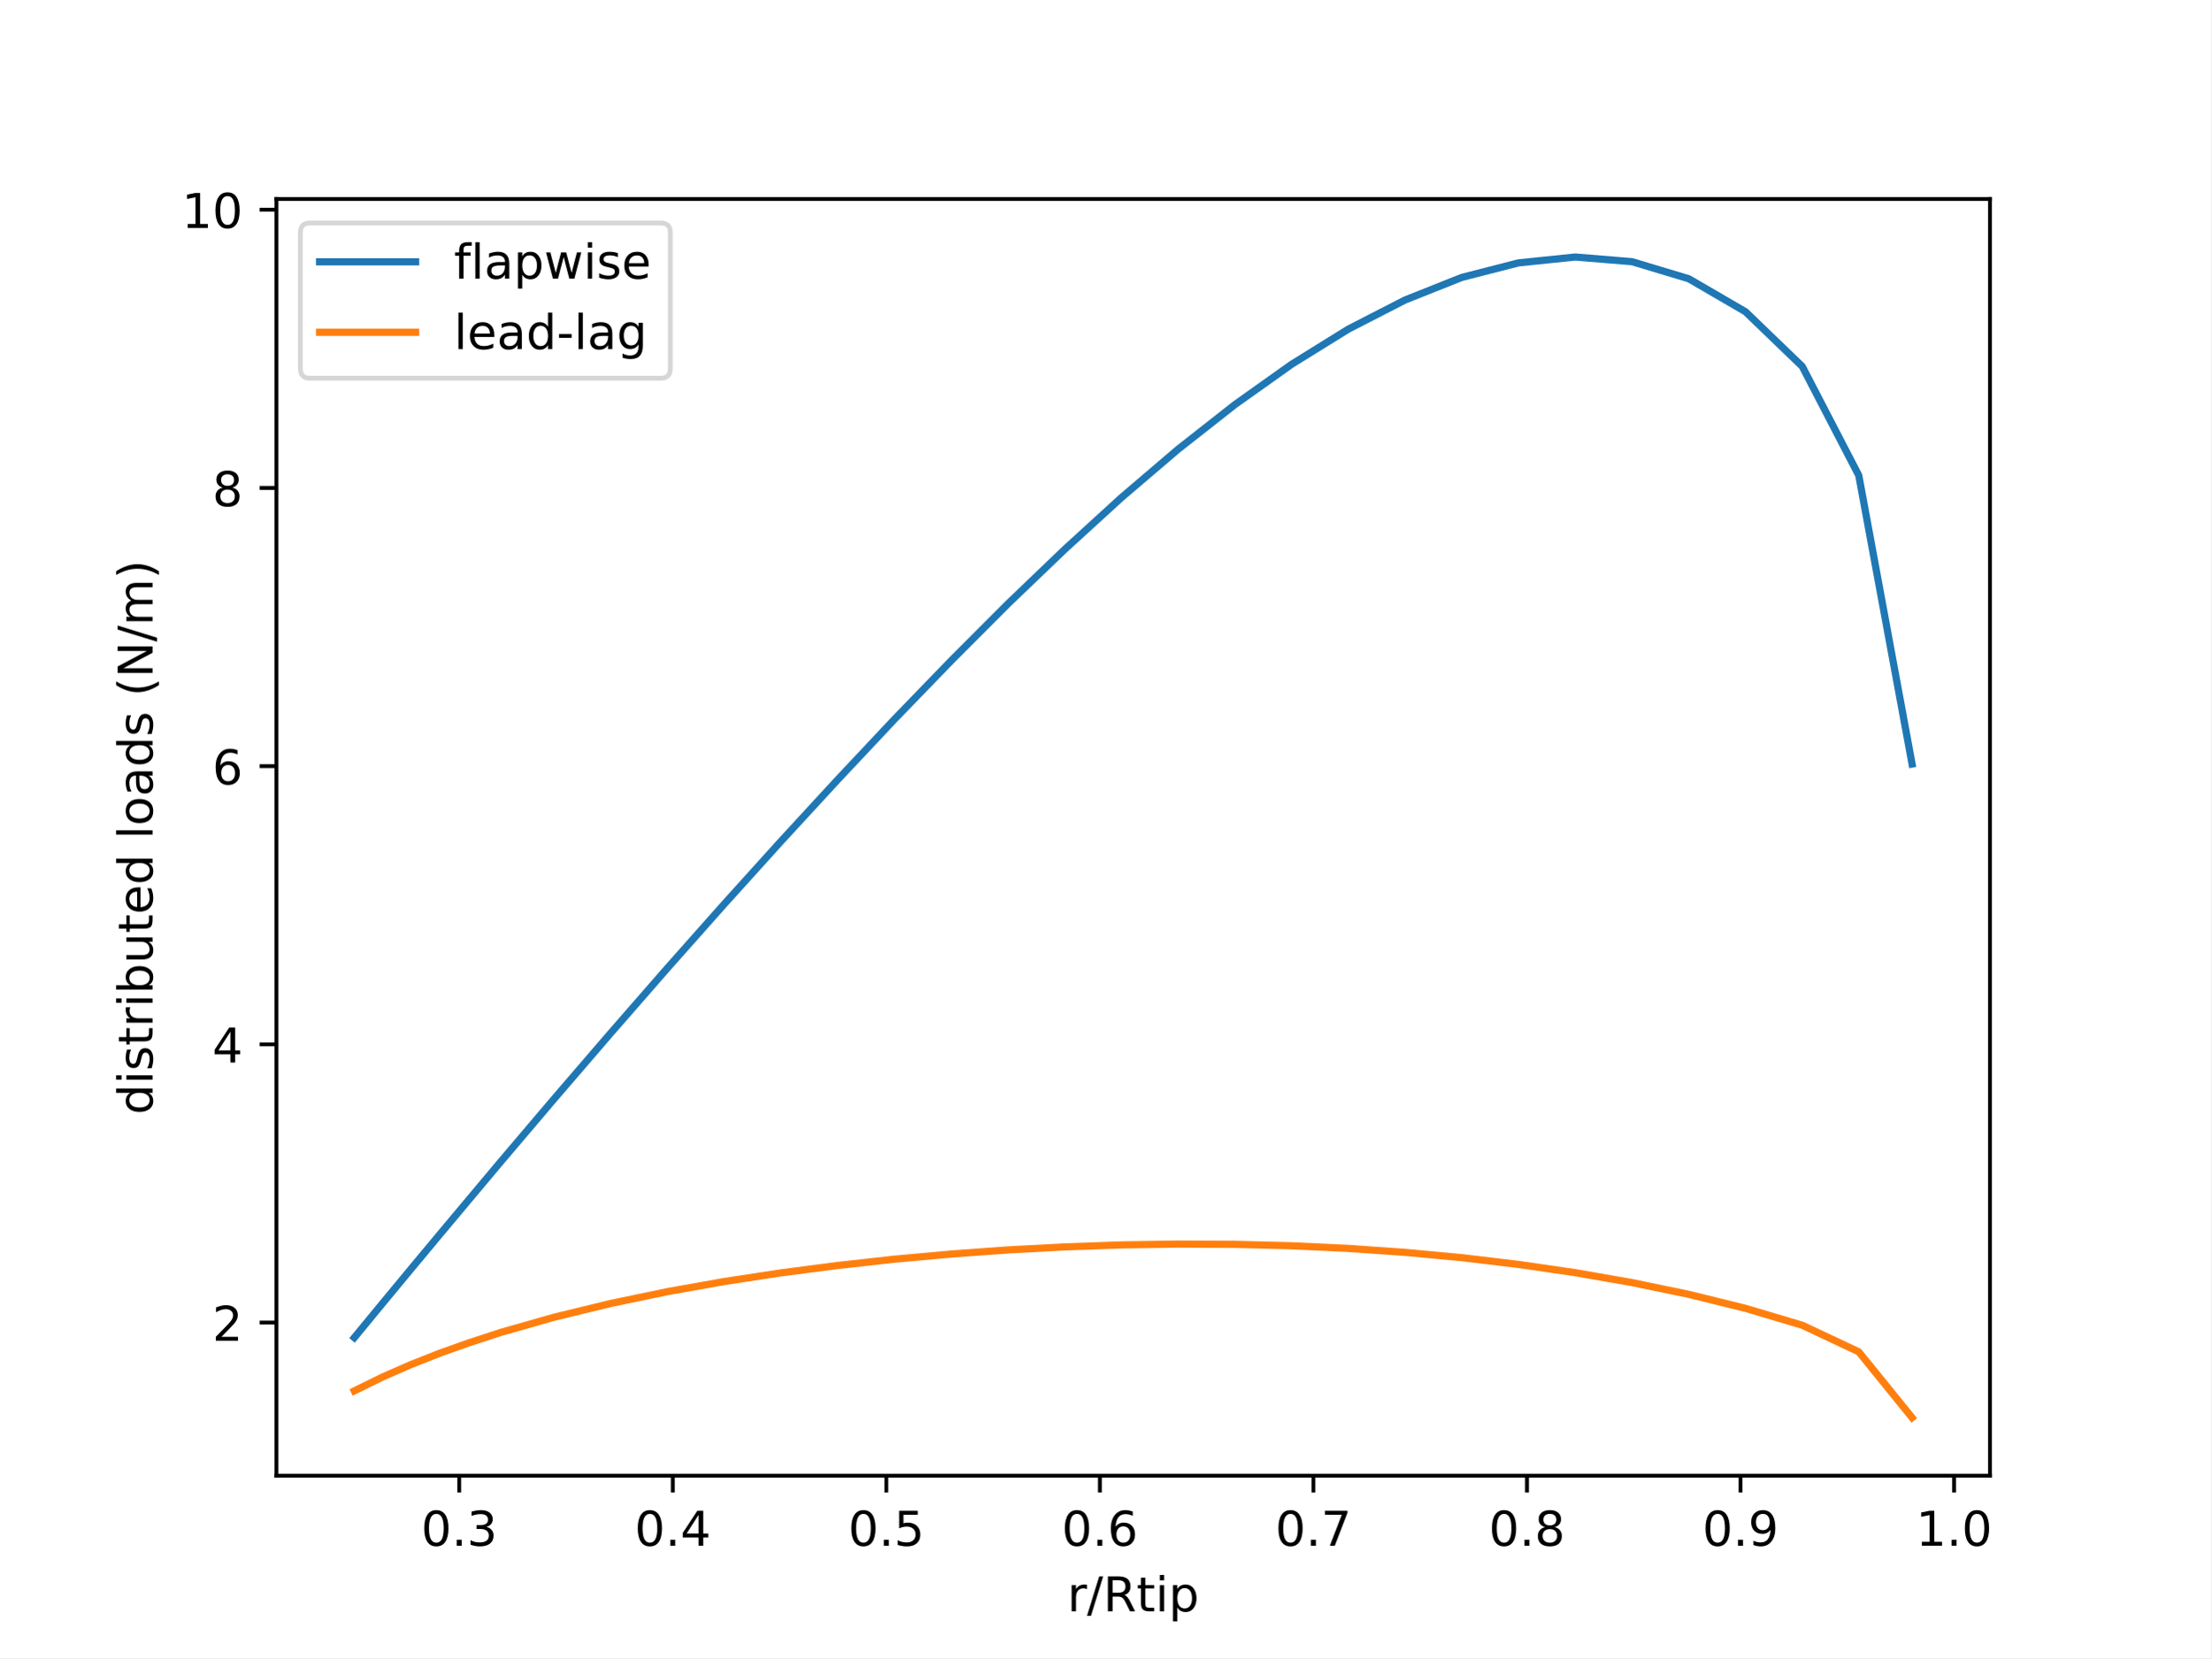
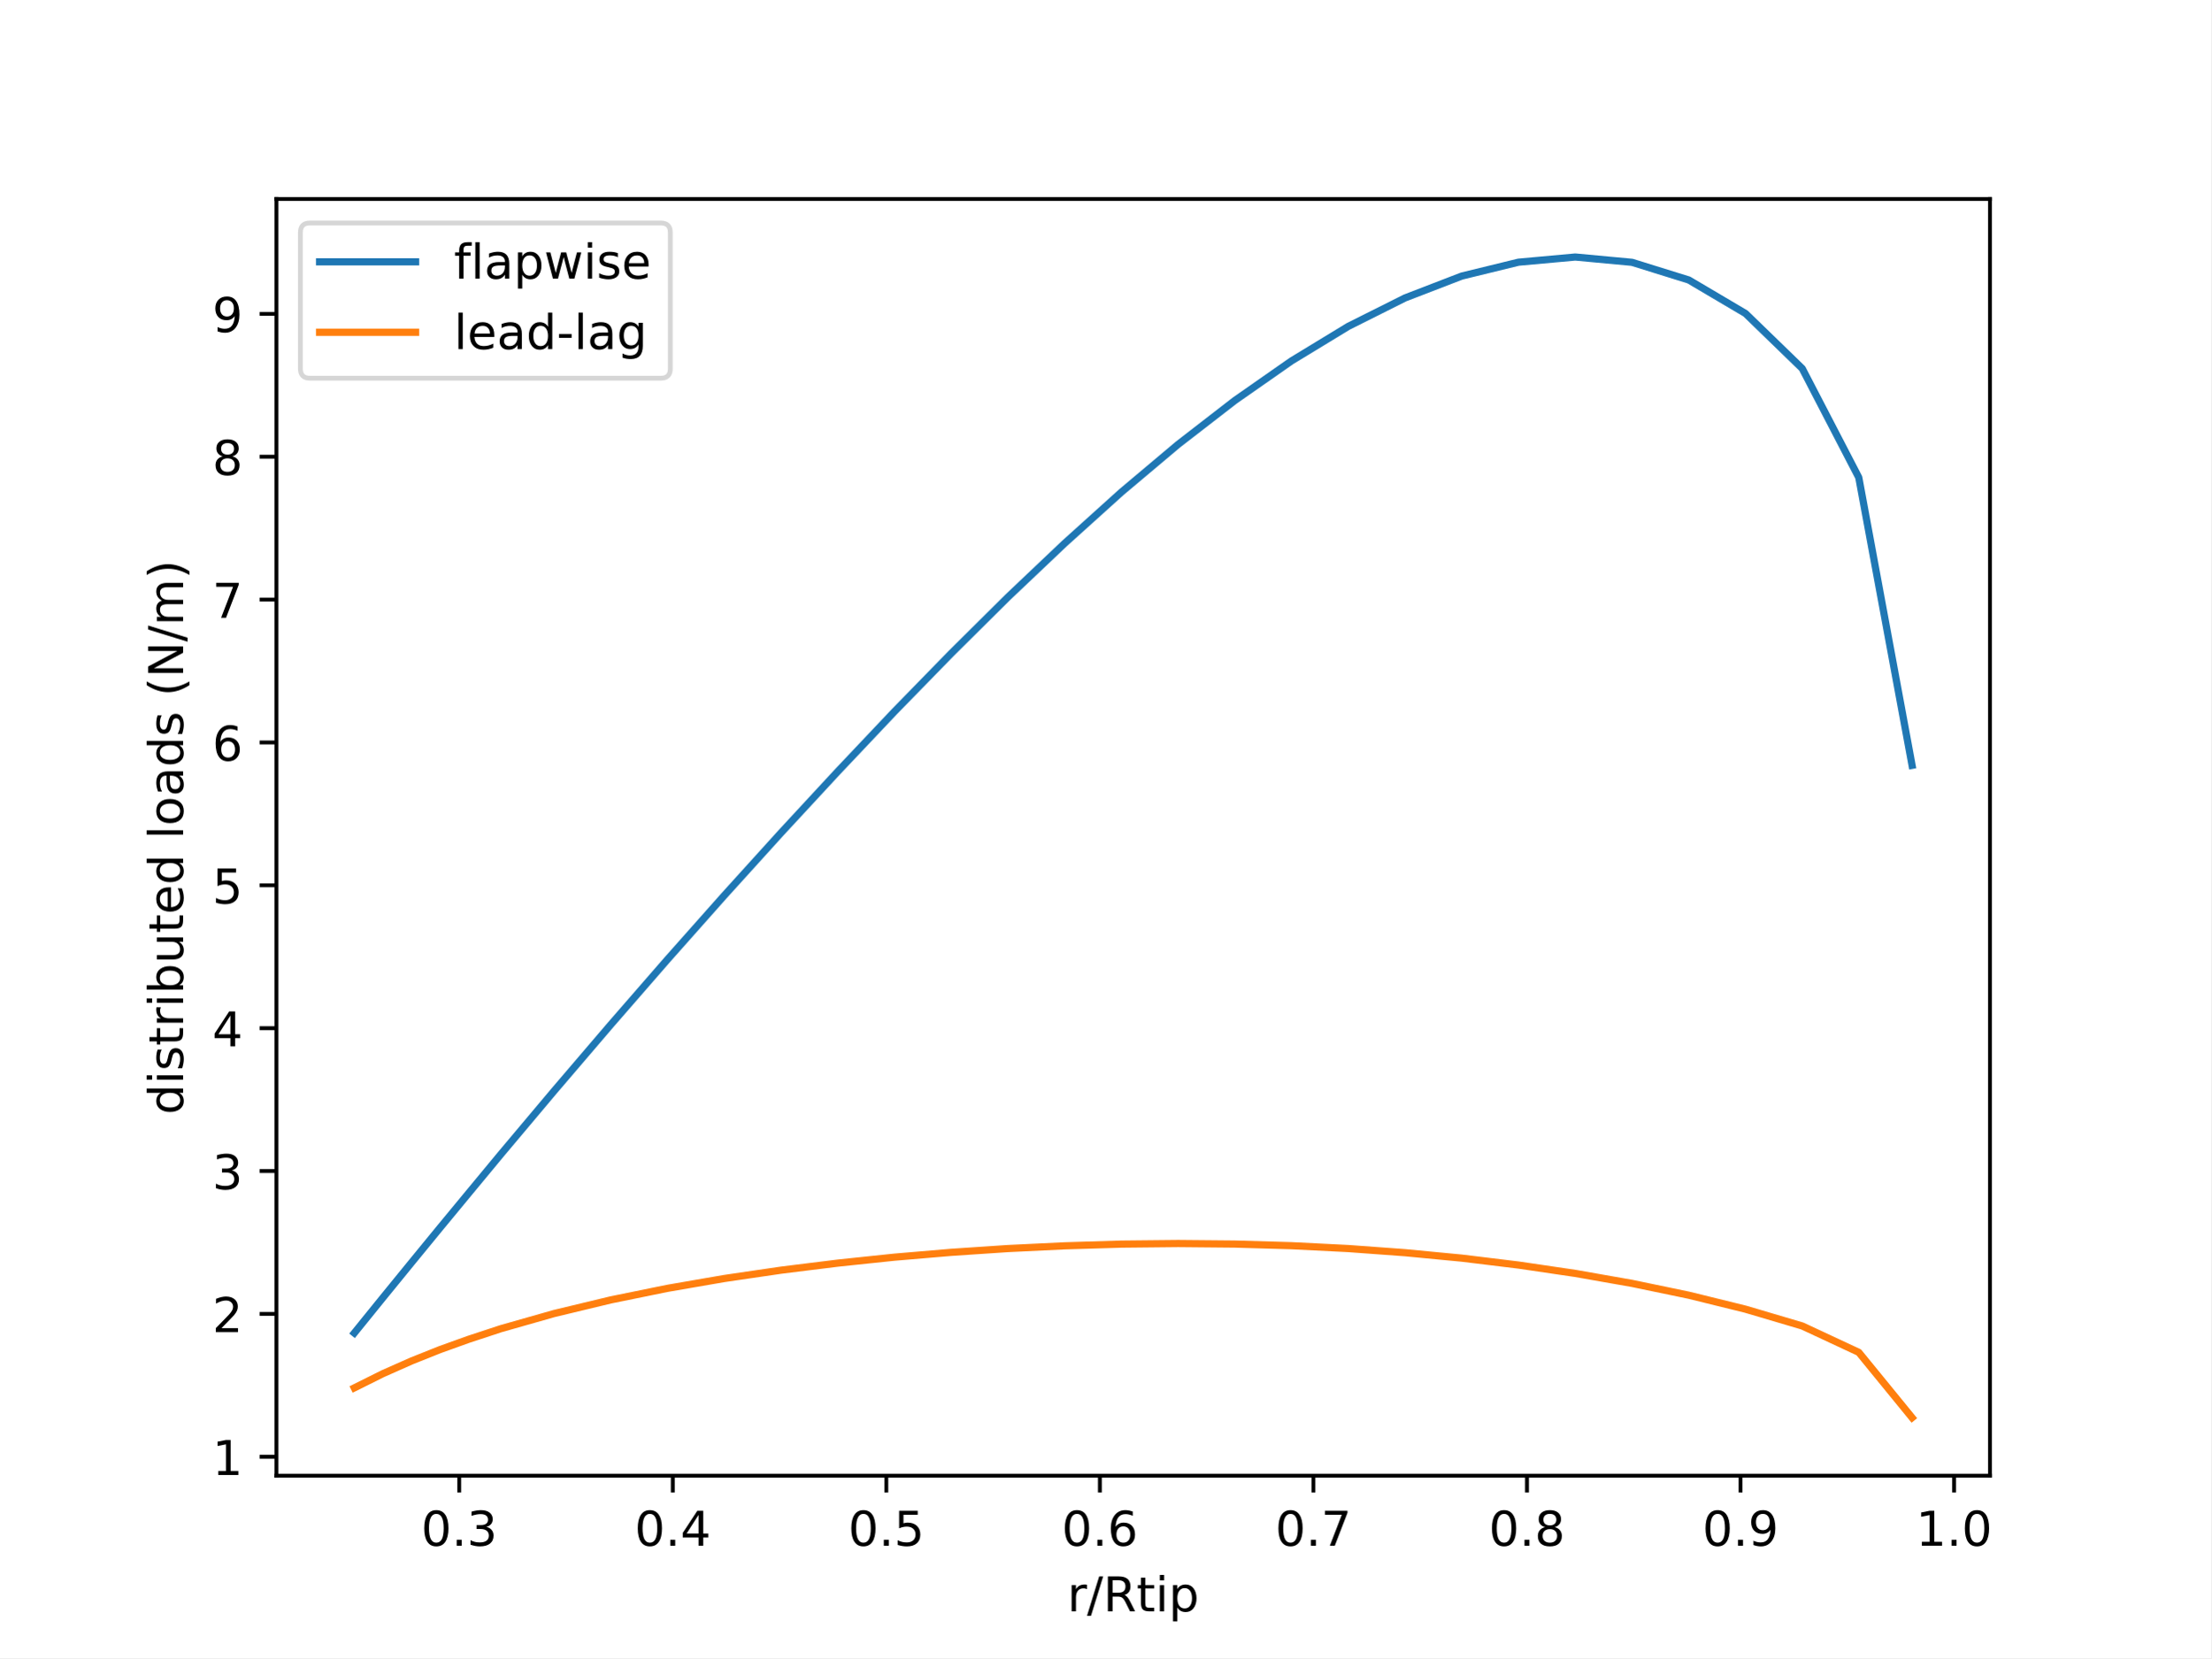
<svg xmlns="http://www.w3.org/2000/svg" xmlns:xlink="http://www.w3.org/1999/xlink" height="345.6pt" version="1.1" viewBox="0 0 460.8 345.6" width="460.8pt">
  <defs>
    <style type="text/css">
*{stroke-linecap:butt;stroke-linejoin:round;white-space:pre;}
  </style>
  </defs>
  <g id="figure_1">
    <g id="patch_1">
      <path d="M 0 345.6  L 460.8 345.6  L 460.8 0  L 0 0  z " style="fill:#ffffff;" />
    </g>
    <g id="axes_1">
      <g id="patch_2">
        <path d="M 57.6 307.584  L 414.72 307.584  L 414.72 41.472  L 57.6 41.472  z " style="fill:#ffffff;" />
      </g>
      <g id="matplotlib.axis_1">
        <g id="xtick_1">
          <g id="line2d_1">
            <defs>
-               <path d="M 0 0  L 0 3.5  " id="m9af425ef23" style="stroke:#000000;stroke-width:0.8;" />
-             </defs>
-             <g>
-               <use style="stroke:#000000;stroke-width:0.8;" x="95.7" xlink:href="#m9af425ef23" y="307.584" />
+               <path d="M 0 0  L 0 3.5  " id="m67412e275e" style="stroke:#000000;stroke-width:0.8;" />
+             </defs>
+             <g>
+               <use style="stroke:#000000;stroke-width:0.8;" x="95.7" xlink:href="#m67412e275e" y="307.584" />
            </g>
          </g>
          <g id="text_1">
            <defs>
              <path d="M 31.781 66.406  Q 24.172 66.406 20.328 58.906  Q 16.5 51.422 16.5 36.375  Q 16.5 21.391 20.328 13.891  Q 24.172 6.391 31.781 6.391  Q 39.453 6.391 43.281 13.891  Q 47.125 21.391 47.125 36.375  Q 47.125 51.422 43.281 58.906  Q 39.453 66.406 31.781 66.406  z M 31.781 74.219  Q 44.047 74.219 50.516 64.516  Q 56.984 54.828 56.984 36.375  Q 56.984 17.969 50.516 8.266  Q 44.047 -1.422 31.781 -1.422  Q 19.531 -1.422 13.062 8.266  Q 6.594 17.969 6.594 36.375  Q 6.594 54.828 13.062 64.516  Q 19.531 74.219 31.781 74.219  z " id="DejaVuSans-48" />
              <path d="M 10.688 12.406  L 21 12.406  L 21 0  L 10.688 0  z " id="DejaVuSans-46" />
              <path d="M 40.578 39.312  Q 47.656 37.797 51.625 33  Q 55.609 28.219 55.609 21.188  Q 55.609 10.406 48.188 4.484  Q 40.766 -1.422 27.094 -1.422  Q 22.516 -1.422 17.656 -0.516  Q 12.797 0.391 7.625 2.203  L 7.625 11.719  Q 11.719 9.328 16.594 8.109  Q 21.484 6.891 26.812 6.891  Q 36.078 6.891 40.938 10.547  Q 45.797 14.203 45.797 21.188  Q 45.797 27.641 41.281 31.266  Q 36.766 34.906 28.719 34.906  L 20.219 34.906  L 20.219 43.016  L 29.109 43.016  Q 36.375 43.016 40.234 45.922  Q 44.094 48.828 44.094 54.297  Q 44.094 59.906 40.109 62.906  Q 36.141 65.922 28.719 65.922  Q 24.656 65.922 20.016 65.031  Q 15.375 64.156 9.812 62.312  L 9.812 71.094  Q 15.438 72.656 20.344 73.438  Q 25.25 74.219 29.594 74.219  Q 40.828 74.219 47.359 69.109  Q 53.906 64.016 53.906 55.328  Q 53.906 49.266 50.438 45.094  Q 46.969 40.922 40.578 39.312  z " id="DejaVuSans-51" />
            </defs>
            <g transform="translate(87.74832 322.1824)scale(0.1 -0.1)">
              <use xlink:href="#DejaVuSans-48" />
              <use x="63.623" xlink:href="#DejaVuSans-46" />
              <use x="95.41" xlink:href="#DejaVuSans-51" />
            </g>
          </g>
        </g>
        <g id="xtick_2">
          <g id="line2d_2">
            <g>
-               <use style="stroke:#000000;stroke-width:0.8;" x="140.206" xlink:href="#m9af425ef23" y="307.584" />
+               <use style="stroke:#000000;stroke-width:0.8;" x="140.206" xlink:href="#m67412e275e" y="307.584" />
            </g>
          </g>
          <g id="text_2">
            <defs>
              <path d="M 37.797 64.312  L 12.891 25.391  L 37.797 25.391  z M 35.203 72.906  L 47.609 72.906  L 47.609 25.391  L 58.016 25.391  L 58.016 17.188  L 47.609 17.188  L 47.609 0  L 37.797 0  L 37.797 17.188  L 4.891 17.188  L 4.891 26.703  z " id="DejaVuSans-52" />
            </defs>
            <g transform="translate(132.2541 322.1824)scale(0.1 -0.1)">
              <use xlink:href="#DejaVuSans-48" />
              <use x="63.623" xlink:href="#DejaVuSans-46" />
              <use x="95.41" xlink:href="#DejaVuSans-52" />
            </g>
          </g>
        </g>
        <g id="xtick_3">
          <g id="line2d_3">
            <g>
-               <use style="stroke:#000000;stroke-width:0.8;" x="184.711" xlink:href="#m9af425ef23" y="307.584" />
+               <use style="stroke:#000000;stroke-width:0.8;" x="184.711" xlink:href="#m67412e275e" y="307.584" />
            </g>
          </g>
          <g id="text_3">
            <defs>
              <path d="M 10.797 72.906  L 49.516 72.906  L 49.516 64.594  L 19.828 64.594  L 19.828 46.734  Q 21.969 47.469 24.109 47.828  Q 26.266 48.188 28.422 48.188  Q 40.625 48.188 47.75 41.5  Q 54.891 34.812 54.891 23.391  Q 54.891 11.625 47.562 5.094  Q 40.234 -1.422 26.906 -1.422  Q 22.312 -1.422 17.547 -0.641  Q 12.797 0.141 7.719 1.703  L 7.719 11.625  Q 12.109 9.234 16.797 8.062  Q 21.484 6.891 26.703 6.891  Q 35.156 6.891 40.078 11.328  Q 45.016 15.766 45.016 23.391  Q 45.016 31 40.078 35.438  Q 35.156 39.891 26.703 39.891  Q 22.75 39.891 18.812 39.016  Q 14.891 38.141 10.797 36.281  z " id="DejaVuSans-53" />
            </defs>
            <g transform="translate(176.7598 322.1824)scale(0.1 -0.1)">
              <use xlink:href="#DejaVuSans-48" />
              <use x="63.623" xlink:href="#DejaVuSans-46" />
              <use x="95.41" xlink:href="#DejaVuSans-53" />
            </g>
          </g>
        </g>
        <g id="xtick_4">
          <g id="line2d_4">
            <g>
-               <use style="stroke:#000000;stroke-width:0.8;" x="229.217" xlink:href="#m9af425ef23" y="307.584" />
+               <use style="stroke:#000000;stroke-width:0.8;" x="229.217" xlink:href="#m67412e275e" y="307.584" />
            </g>
          </g>
          <g id="text_4">
            <defs>
              <path d="M 33.016 40.375  Q 26.375 40.375 22.484 35.828  Q 18.609 31.297 18.609 23.391  Q 18.609 15.531 22.484 10.953  Q 26.375 6.391 33.016 6.391  Q 39.656 6.391 43.531 10.953  Q 47.406 15.531 47.406 23.391  Q 47.406 31.297 43.531 35.828  Q 39.656 40.375 33.016 40.375  z M 52.594 71.297  L 52.594 62.312  Q 48.875 64.062 45.094 64.984  Q 41.312 65.922 37.594 65.922  Q 27.828 65.922 22.672 59.328  Q 17.531 52.734 16.797 39.406  Q 19.672 43.656 24.016 45.922  Q 28.375 48.188 33.594 48.188  Q 44.578 48.188 50.953 41.516  Q 57.328 34.859 57.328 23.391  Q 57.328 12.156 50.688 5.359  Q 44.047 -1.422 33.016 -1.422  Q 20.359 -1.422 13.672 8.266  Q 6.984 17.969 6.984 36.375  Q 6.984 53.656 15.188 63.938  Q 23.391 74.219 37.203 74.219  Q 40.922 74.219 44.703 73.484  Q 48.484 72.75 52.594 71.297  z " id="DejaVuSans-54" />
            </defs>
            <g transform="translate(221.2655 322.1824)scale(0.1 -0.1)">
              <use xlink:href="#DejaVuSans-48" />
              <use x="63.623" xlink:href="#DejaVuSans-46" />
              <use x="95.41" xlink:href="#DejaVuSans-54" />
            </g>
          </g>
        </g>
        <g id="xtick_5">
          <g id="line2d_5">
            <g>
-               <use style="stroke:#000000;stroke-width:0.8;" x="273.723" xlink:href="#m9af425ef23" y="307.584" />
+               <use style="stroke:#000000;stroke-width:0.8;" x="273.723" xlink:href="#m67412e275e" y="307.584" />
            </g>
          </g>
          <g id="text_5">
            <defs>
              <path d="M 8.203 72.906  L 55.078 72.906  L 55.078 68.703  L 28.609 0  L 18.312 0  L 43.219 64.594  L 8.203 64.594  z " id="DejaVuSans-55" />
            </defs>
            <g transform="translate(265.7713 322.1824)scale(0.1 -0.1)">
              <use xlink:href="#DejaVuSans-48" />
              <use x="63.623" xlink:href="#DejaVuSans-46" />
              <use x="95.41" xlink:href="#DejaVuSans-55" />
            </g>
          </g>
        </g>
        <g id="xtick_6">
          <g id="line2d_6">
            <g>
-               <use style="stroke:#000000;stroke-width:0.8;" x="318.229" xlink:href="#m9af425ef23" y="307.584" />
+               <use style="stroke:#000000;stroke-width:0.8;" x="318.229" xlink:href="#m67412e275e" y="307.584" />
            </g>
          </g>
          <g id="text_6">
            <defs>
              <path d="M 31.781 34.625  Q 24.75 34.625 20.719 30.859  Q 16.703 27.094 16.703 20.516  Q 16.703 13.922 20.719 10.156  Q 24.75 6.391 31.781 6.391  Q 38.812 6.391 42.859 10.172  Q 46.922 13.969 46.922 20.516  Q 46.922 27.094 42.891 30.859  Q 38.875 34.625 31.781 34.625  z M 21.922 38.812  Q 15.578 40.375 12.031 44.719  Q 8.5 49.078 8.5 55.328  Q 8.5 64.062 14.719 69.141  Q 20.953 74.219 31.781 74.219  Q 42.672 74.219 48.875 69.141  Q 55.078 64.062 55.078 55.328  Q 55.078 49.078 51.531 44.719  Q 48 40.375 41.703 38.812  Q 48.828 37.156 52.797 32.312  Q 56.781 27.484 56.781 20.516  Q 56.781 9.906 50.312 4.234  Q 43.844 -1.422 31.781 -1.422  Q 19.734 -1.422 13.25 4.234  Q 6.781 9.906 6.781 20.516  Q 6.781 27.484 10.781 32.312  Q 14.797 37.156 21.922 38.812  z M 18.312 54.391  Q 18.312 48.734 21.844 45.562  Q 25.391 42.391 31.781 42.391  Q 38.141 42.391 41.719 45.562  Q 45.312 48.734 45.312 54.391  Q 45.312 60.062 41.719 63.234  Q 38.141 66.406 31.781 66.406  Q 25.391 66.406 21.844 63.234  Q 18.312 60.062 18.312 54.391  z " id="DejaVuSans-56" />
            </defs>
            <g transform="translate(310.277 322.1824)scale(0.1 -0.1)">
              <use xlink:href="#DejaVuSans-48" />
              <use x="63.623" xlink:href="#DejaVuSans-46" />
              <use x="95.41" xlink:href="#DejaVuSans-56" />
            </g>
          </g>
        </g>
        <g id="xtick_7">
          <g id="line2d_7">
            <g>
-               <use style="stroke:#000000;stroke-width:0.8;" x="362.734" xlink:href="#m9af425ef23" y="307.584" />
+               <use style="stroke:#000000;stroke-width:0.8;" x="362.734" xlink:href="#m67412e275e" y="307.584" />
            </g>
          </g>
          <g id="text_7">
            <defs>
              <path d="M 10.984 1.516  L 10.984 10.5  Q 14.703 8.734 18.5 7.812  Q 22.312 6.891 25.984 6.891  Q 35.75 6.891 40.891 13.453  Q 46.047 20.016 46.781 33.406  Q 43.953 29.203 39.594 26.953  Q 35.25 24.703 29.984 24.703  Q 19.047 24.703 12.672 31.312  Q 6.297 37.938 6.297 49.422  Q 6.297 60.641 12.938 67.422  Q 19.578 74.219 30.609 74.219  Q 43.266 74.219 49.922 64.516  Q 56.594 54.828 56.594 36.375  Q 56.594 19.141 48.406 8.859  Q 40.234 -1.422 26.422 -1.422  Q 22.703 -1.422 18.891 -0.688  Q 15.094 0.047 10.984 1.516  z M 30.609 32.422  Q 37.25 32.422 41.125 36.953  Q 45.016 41.5 45.016 49.422  Q 45.016 57.281 41.125 61.844  Q 37.25 66.406 30.609 66.406  Q 23.969 66.406 20.094 61.844  Q 16.219 57.281 16.219 49.422  Q 16.219 41.5 20.094 36.953  Q 23.969 32.422 30.609 32.422  z " id="DejaVuSans-57" />
            </defs>
            <g transform="translate(354.7828 322.1824)scale(0.1 -0.1)">
              <use xlink:href="#DejaVuSans-48" />
              <use x="63.623" xlink:href="#DejaVuSans-46" />
              <use x="95.41" xlink:href="#DejaVuSans-57" />
            </g>
          </g>
        </g>
        <g id="xtick_8">
          <g id="line2d_8">
            <g>
-               <use style="stroke:#000000;stroke-width:0.8;" x="407.24" xlink:href="#m9af425ef23" y="307.584" />
+               <use style="stroke:#000000;stroke-width:0.8;" x="407.24" xlink:href="#m67412e275e" y="307.584" />
            </g>
          </g>
          <g id="text_8">
            <defs>
              <path d="M 12.406 8.297  L 28.516 8.297  L 28.516 63.922  L 10.984 60.406  L 10.984 69.391  L 28.422 72.906  L 38.281 72.906  L 38.281 8.297  L 54.391 8.297  L 54.391 0  L 12.406 0  z " id="DejaVuSans-49" />
            </defs>
            <g transform="translate(399.2885 322.1824)scale(0.1 -0.1)">
              <use xlink:href="#DejaVuSans-49" />
              <use x="63.623" xlink:href="#DejaVuSans-46" />
              <use x="95.41" xlink:href="#DejaVuSans-48" />
            </g>
          </g>
        </g>
        <g id="text_9">
          <defs>
            <path d="M 41.109 46.297  Q 39.594 47.172 37.812 47.578  Q 36.031 48 33.891 48  Q 26.266 48 22.188 43.047  Q 18.109 38.094 18.109 28.812  L 18.109 0  L 9.078 0  L 9.078 54.688  L 18.109 54.688  L 18.109 46.188  Q 20.953 51.172 25.484 53.578  Q 30.031 56 36.531 56  Q 37.453 56 38.578 55.875  Q 39.703 55.766 41.062 55.516  z " id="DejaVuSans-114" />
            <path d="M 25.391 72.906  L 33.688 72.906  L 8.297 -9.281  L 0 -9.281  z " id="DejaVuSans-47" />
            <path d="M 44.391 34.188  Q 47.562 33.109 50.562 29.594  Q 53.562 26.078 56.594 19.922  L 66.609 0  L 56 0  L 46.688 18.703  Q 43.062 26.031 39.672 28.422  Q 36.281 30.812 30.422 30.812  L 19.672 30.812  L 19.672 0  L 9.812 0  L 9.812 72.906  L 32.078 72.906  Q 44.578 72.906 50.734 67.672  Q 56.891 62.453 56.891 51.906  Q 56.891 45.016 53.688 40.469  Q 50.484 35.938 44.391 34.188  z M 19.672 64.797  L 19.672 38.922  L 32.078 38.922  Q 39.203 38.922 42.844 42.219  Q 46.484 45.516 46.484 51.906  Q 46.484 58.297 42.844 61.547  Q 39.203 64.797 32.078 64.797  z " id="DejaVuSans-82" />
            <path d="M 18.312 70.219  L 18.312 54.688  L 36.812 54.688  L 36.812 47.703  L 18.312 47.703  L 18.312 18.016  Q 18.312 11.328 20.141 9.422  Q 21.969 7.516 27.594 7.516  L 36.812 7.516  L 36.812 0  L 27.594 0  Q 17.188 0 13.234 3.875  Q 9.281 7.766 9.281 18.016  L 9.281 47.703  L 2.688 47.703  L 2.688 54.688  L 9.281 54.688  L 9.281 70.219  z " id="DejaVuSans-116" />
            <path d="M 9.422 54.688  L 18.406 54.688  L 18.406 0  L 9.422 0  z M 9.422 75.984  L 18.406 75.984  L 18.406 64.594  L 9.422 64.594  z " id="DejaVuSans-105" />
            <path d="M 18.109 8.203  L 18.109 -20.797  L 9.078 -20.797  L 9.078 54.688  L 18.109 54.688  L 18.109 46.391  Q 20.953 51.266 25.266 53.625  Q 29.594 56 35.594 56  Q 45.562 56 51.781 48.094  Q 58.016 40.188 58.016 27.297  Q 58.016 14.406 51.781 6.484  Q 45.562 -1.422 35.594 -1.422  Q 29.594 -1.422 25.266 0.953  Q 20.953 3.328 18.109 8.203  z M 48.688 27.297  Q 48.688 37.203 44.609 42.844  Q 40.531 48.484 33.406 48.484  Q 26.266 48.484 22.188 42.844  Q 18.109 37.203 18.109 27.297  Q 18.109 17.391 22.188 11.75  Q 26.266 6.109 33.406 6.109  Q 40.531 6.109 44.609 11.75  Q 48.688 17.391 48.688 27.297  z " id="DejaVuSans-112" />
          </defs>
          <g transform="translate(222.4225 335.8606)scale(0.1 -0.1)">
            <use xlink:href="#DejaVuSans-114" />
            <use x="41.113" xlink:href="#DejaVuSans-47" />
            <use x="74.805" xlink:href="#DejaVuSans-82" />
            <use x="144.287" xlink:href="#DejaVuSans-116" />
            <use x="183.496" xlink:href="#DejaVuSans-105" />
            <use x="211.279" xlink:href="#DejaVuSans-112" />
          </g>
        </g>
      </g>
      <g id="matplotlib.axis_2">
        <g id="ytick_1">
          <g id="line2d_9">
            <defs>
-               <path d="M 0 0  L -3.5 0  " id="mbc7d110a51" style="stroke:#000000;stroke-width:0.8;" />
-             </defs>
-             <g>
-               <use style="stroke:#000000;stroke-width:0.8;" x="57.6" xlink:href="#mbc7d110a51" y="275.661" />
+               <path d="M 0 0  L -3.5 0  " id="m76fb5161bb" style="stroke:#000000;stroke-width:0.8;" />
+             </defs>
+             <g>
+               <use style="stroke:#000000;stroke-width:0.8;" x="57.6" xlink:href="#m76fb5161bb" y="303.637" />
            </g>
          </g>
          <g id="text_10">
-             <defs>
-               <path d="M 19.188 8.297  L 53.609 8.297  L 53.609 0  L 7.328 0  L 7.328 8.297  Q 12.938 14.109 22.625 23.891  Q 32.328 33.688 34.812 36.531  Q 39.547 41.844 41.422 45.531  Q 43.312 49.219 43.312 52.781  Q 43.312 58.594 39.234 62.25  Q 35.156 65.922 28.609 65.922  Q 23.969 65.922 18.812 64.312  Q 13.672 62.703 7.812 59.422  L 7.812 69.391  Q 13.766 71.781 18.938 73  Q 24.125 74.219 28.422 74.219  Q 39.75 74.219 46.484 68.547  Q 53.219 62.891 53.219 53.422  Q 53.219 48.922 51.531 44.891  Q 49.859 40.875 45.406 35.406  Q 44.188 33.984 37.641 27.219  Q 31.109 20.453 19.188 8.297  z " id="DejaVuSans-50" />
-             </defs>
-             <g transform="translate(44.2375 279.4607)scale(0.1 -0.1)">
-               <use xlink:href="#DejaVuSans-50" />
+             <g transform="translate(44.2375 307.4362)scale(0.1 -0.1)">
+               <use xlink:href="#DejaVuSans-49" />
            </g>
          </g>
        </g>
        <g id="ytick_2">
          <g id="line2d_10">
            <g>
-               <use style="stroke:#000000;stroke-width:0.8;" x="57.6" xlink:href="#mbc7d110a51" y="217.673" />
+               <use style="stroke:#000000;stroke-width:0.8;" x="57.6" xlink:href="#m76fb5161bb" y="273.859" />
            </g>
          </g>
          <g id="text_11">
-             <g transform="translate(44.2375 221.4721)scale(0.1 -0.1)">
-               <use xlink:href="#DejaVuSans-52" />
+             <defs>
+               <path d="M 19.188 8.297  L 53.609 8.297  L 53.609 0  L 7.328 0  L 7.328 8.297  Q 12.938 14.109 22.625 23.891  Q 32.328 33.688 34.812 36.531  Q 39.547 41.844 41.422 45.531  Q 43.312 49.219 43.312 52.781  Q 43.312 58.594 39.234 62.25  Q 35.156 65.922 28.609 65.922  Q 23.969 65.922 18.812 64.312  Q 13.672 62.703 7.812 59.422  L 7.812 69.391  Q 13.766 71.781 18.938 73  Q 24.125 74.219 28.422 74.219  Q 39.75 74.219 46.484 68.547  Q 53.219 62.891 53.219 53.422  Q 53.219 48.922 51.531 44.891  Q 49.859 40.875 45.406 35.406  Q 44.188 33.984 37.641 27.219  Q 31.109 20.453 19.188 8.297  z " id="DejaVuSans-50" />
+             </defs>
+             <g transform="translate(44.2375 277.6579)scale(0.1 -0.1)">
+               <use xlink:href="#DejaVuSans-50" />
            </g>
          </g>
        </g>
        <g id="ytick_3">
          <g id="line2d_11">
            <g>
-               <use style="stroke:#000000;stroke-width:0.8;" x="57.6" xlink:href="#mbc7d110a51" y="159.684" />
+               <use style="stroke:#000000;stroke-width:0.8;" x="57.6" xlink:href="#m76fb5161bb" y="244.08" />
            </g>
          </g>
          <g id="text_12">
-             <g transform="translate(44.2375 163.4836)scale(0.1 -0.1)">
-               <use xlink:href="#DejaVuSans-54" />
+             <g transform="translate(44.2375 247.8797)scale(0.1 -0.1)">
+               <use xlink:href="#DejaVuSans-51" />
            </g>
          </g>
        </g>
        <g id="ytick_4">
          <g id="line2d_12">
            <g>
-               <use style="stroke:#000000;stroke-width:0.8;" x="57.6" xlink:href="#mbc7d110a51" y="101.696" />
+               <use style="stroke:#000000;stroke-width:0.8;" x="57.6" xlink:href="#m76fb5161bb" y="214.302" />
            </g>
          </g>
          <g id="text_13">
-             <g transform="translate(44.2375 105.495)scale(0.1 -0.1)">
-               <use xlink:href="#DejaVuSans-56" />
+             <g transform="translate(44.2375 218.1015)scale(0.1 -0.1)">
+               <use xlink:href="#DejaVuSans-52" />
            </g>
          </g>
        </g>
        <g id="ytick_5">
          <g id="line2d_13">
            <g>
-               <use style="stroke:#000000;stroke-width:0.8;" x="57.6" xlink:href="#mbc7d110a51" y="43.707" />
+               <use style="stroke:#000000;stroke-width:0.8;" x="57.6" xlink:href="#m76fb5161bb" y="184.524" />
            </g>
          </g>
          <g id="text_14">
-             <g transform="translate(37.875 47.5065)scale(0.1 -0.1)">
-               <use xlink:href="#DejaVuSans-49" />
-               <use x="63.623" xlink:href="#DejaVuSans-48" />
-             </g>
-           </g>
-         </g>
-         <g id="text_15">
+             <g transform="translate(44.2375 188.3232)scale(0.1 -0.1)">
+               <use xlink:href="#DejaVuSans-53" />
+             </g>
+           </g>
+         </g>
+         <g id="ytick_6">
+           <g id="line2d_14">
+             <g>
+               <use style="stroke:#000000;stroke-width:0.8;" x="57.6" xlink:href="#m76fb5161bb" y="154.746" />
+             </g>
+           </g>
+           <g id="text_15">
+             <g transform="translate(44.2375 158.545)scale(0.1 -0.1)">
+               <use xlink:href="#DejaVuSans-54" />
+             </g>
+           </g>
+         </g>
+         <g id="ytick_7">
+           <g id="line2d_15">
+             <g>
+               <use style="stroke:#000000;stroke-width:0.8;" x="57.6" xlink:href="#m76fb5161bb" y="124.968" />
+             </g>
+           </g>
+           <g id="text_16">
+             <g transform="translate(44.2375 128.7668)scale(0.1 -0.1)">
+               <use xlink:href="#DejaVuSans-55" />
+             </g>
+           </g>
+         </g>
+         <g id="ytick_8">
+           <g id="line2d_16">
+             <g>
+               <use style="stroke:#000000;stroke-width:0.8;" x="57.6" xlink:href="#m76fb5161bb" y="95.189" />
+             </g>
+           </g>
+           <g id="text_17">
+             <g transform="translate(44.2375 98.98856)scale(0.1 -0.1)">
+               <use xlink:href="#DejaVuSans-56" />
+             </g>
+           </g>
+         </g>
+         <g id="ytick_9">
+           <g id="line2d_17">
+             <g>
+               <use style="stroke:#000000;stroke-width:0.8;" x="57.6" xlink:href="#m76fb5161bb" y="65.411" />
+             </g>
+           </g>
+           <g id="text_18">
+             <g transform="translate(44.2375 69.21034)scale(0.1 -0.1)">
+               <use xlink:href="#DejaVuSans-57" />
+             </g>
+           </g>
+         </g>
+         <g id="text_19">
          <defs>
            <path d="M 45.406 46.391  L 45.406 75.984  L 54.391 75.984  L 54.391 0  L 45.406 0  L 45.406 8.203  Q 42.578 3.328 38.25 0.953  Q 33.938 -1.422 27.875 -1.422  Q 17.969 -1.422 11.734 6.484  Q 5.516 14.406 5.516 27.297  Q 5.516 40.188 11.734 48.094  Q 17.969 56 27.875 56  Q 33.938 56 38.25 53.625  Q 42.578 51.266 45.406 46.391  z M 14.797 27.297  Q 14.797 17.391 18.875 11.75  Q 22.953 6.109 30.078 6.109  Q 37.203 6.109 41.297 11.75  Q 45.406 17.391 45.406 27.297  Q 45.406 37.203 41.297 42.844  Q 37.203 48.484 30.078 48.484  Q 22.953 48.484 18.875 42.844  Q 14.797 37.203 14.797 27.297  z " id="DejaVuSans-100" />
            <path d="M 44.281 53.078  L 44.281 44.578  Q 40.484 46.531 36.375 47.5  Q 32.281 48.484 27.875 48.484  Q 21.188 48.484 17.844 46.438  Q 14.5 44.391 14.5 40.281  Q 14.5 37.156 16.891 35.375  Q 19.281 33.594 26.516 31.984  L 29.594 31.297  Q 39.156 29.25 43.188 25.516  Q 47.219 21.781 47.219 15.094  Q 47.219 7.469 41.188 3.016  Q 35.156 -1.422 24.609 -1.422  Q 20.219 -1.422 15.453 -0.562  Q 10.688 0.297 5.422 2  L 5.422 11.281  Q 10.406 8.688 15.234 7.391  Q 20.062 6.109 24.812 6.109  Q 31.156 6.109 34.562 8.281  Q 37.984 10.453 37.984 14.406  Q 37.984 18.062 35.516 20.016  Q 33.062 21.969 24.703 23.781  L 21.578 24.516  Q 13.234 26.266 9.516 29.906  Q 5.812 33.547 5.812 39.891  Q 5.812 47.609 11.281 51.797  Q 16.75 56 26.812 56  Q 31.781 56 36.172 55.266  Q 40.578 54.547 44.281 53.078  z " id="DejaVuSans-115" />
            <path d="M 48.688 27.297  Q 48.688 37.203 44.609 42.844  Q 40.531 48.484 33.406 48.484  Q 26.266 48.484 22.188 42.844  Q 18.109 37.203 18.109 27.297  Q 18.109 17.391 22.188 11.75  Q 26.266 6.109 33.406 6.109  Q 40.531 6.109 44.609 11.75  Q 48.688 17.391 48.688 27.297  z M 18.109 46.391  Q 20.953 51.266 25.266 53.625  Q 29.594 56 35.594 56  Q 45.562 56 51.781 48.094  Q 58.016 40.188 58.016 27.297  Q 58.016 14.406 51.781 6.484  Q 45.562 -1.422 35.594 -1.422  Q 29.594 -1.422 25.266 0.953  Q 20.953 3.328 18.109 8.203  L 18.109 0  L 9.078 0  L 9.078 75.984  L 18.109 75.984  z " id="DejaVuSans-98" />
            <path d="M 8.5 21.578  L 8.5 54.688  L 17.484 54.688  L 17.484 21.922  Q 17.484 14.156 20.5 10.266  Q 23.531 6.391 29.594 6.391  Q 36.859 6.391 41.078 11.031  Q 45.312 15.672 45.312 23.688  L 45.312 54.688  L 54.297 54.688  L 54.297 0  L 45.312 0  L 45.312 8.406  Q 42.047 3.422 37.719 1  Q 33.406 -1.422 27.688 -1.422  Q 18.266 -1.422 13.375 4.438  Q 8.5 10.297 8.5 21.578  z M 31.109 56  z " id="DejaVuSans-117" />
            <path d="M 56.203 29.594  L 56.203 25.203  L 14.891 25.203  Q 15.484 15.922 20.484 11.062  Q 25.484 6.203 34.422 6.203  Q 39.594 6.203 44.453 7.469  Q 49.312 8.734 54.109 11.281  L 54.109 2.781  Q 49.266 0.734 44.188 -0.344  Q 39.109 -1.422 33.891 -1.422  Q 20.797 -1.422 13.156 6.188  Q 5.516 13.812 5.516 26.812  Q 5.516 40.234 12.766 48.109  Q 20.016 56 32.328 56  Q 43.359 56 49.781 48.891  Q 56.203 41.797 56.203 29.594  z M 47.219 32.234  Q 47.125 39.594 43.094 43.984  Q 39.062 48.391 32.422 48.391  Q 24.906 48.391 20.391 44.141  Q 15.875 39.891 15.188 32.172  z " id="DejaVuSans-101" />
            <path id="DejaVuSans-32" />
            <path d="M 9.422 75.984  L 18.406 75.984  L 18.406 0  L 9.422 0  z " id="DejaVuSans-108" />
            <path d="M 30.609 48.391  Q 23.391 48.391 19.188 42.75  Q 14.984 37.109 14.984 27.297  Q 14.984 17.484 19.156 11.844  Q 23.344 6.203 30.609 6.203  Q 37.797 6.203 41.984 11.859  Q 46.188 17.531 46.188 27.297  Q 46.188 37.016 41.984 42.703  Q 37.797 48.391 30.609 48.391  z M 30.609 56  Q 42.328 56 49.016 48.375  Q 55.719 40.766 55.719 27.297  Q 55.719 13.875 49.016 6.219  Q 42.328 -1.422 30.609 -1.422  Q 18.844 -1.422 12.172 6.219  Q 5.516 13.875 5.516 27.297  Q 5.516 40.766 12.172 48.375  Q 18.844 56 30.609 56  z " id="DejaVuSans-111" />
            <path d="M 34.281 27.484  Q 23.391 27.484 19.188 25  Q 14.984 22.516 14.984 16.5  Q 14.984 11.719 18.141 8.906  Q 21.297 6.109 26.703 6.109  Q 34.188 6.109 38.703 11.406  Q 43.219 16.703 43.219 25.484  L 43.219 27.484  z M 52.203 31.203  L 52.203 0  L 43.219 0  L 43.219 8.297  Q 40.141 3.328 35.547 0.953  Q 30.953 -1.422 24.312 -1.422  Q 15.922 -1.422 10.953 3.297  Q 6 8.016 6 15.922  Q 6 25.141 12.172 29.828  Q 18.359 34.516 30.609 34.516  L 43.219 34.516  L 43.219 35.406  Q 43.219 41.609 39.141 45  Q 35.062 48.391 27.688 48.391  Q 23 48.391 18.547 47.266  Q 14.109 46.141 10.016 43.891  L 10.016 52.203  Q 14.938 54.109 19.578 55.047  Q 24.219 56 28.609 56  Q 40.484 56 46.344 49.844  Q 52.203 43.703 52.203 31.203  z " id="DejaVuSans-97" />
            <path d="M 31 75.875  Q 24.469 64.656 21.281 53.656  Q 18.109 42.672 18.109 31.391  Q 18.109 20.125 21.312 9.062  Q 24.516 -2 31 -13.188  L 23.188 -13.188  Q 15.875 -1.703 12.234 9.375  Q 8.594 20.453 8.594 31.391  Q 8.594 42.281 12.203 53.312  Q 15.828 64.359 23.188 75.875  z " id="DejaVuSans-40" />
            <path d="M 9.812 72.906  L 23.094 72.906  L 55.422 11.922  L 55.422 72.906  L 64.984 72.906  L 64.984 0  L 51.703 0  L 19.391 60.984  L 19.391 0  L 9.812 0  z " id="DejaVuSans-78" />
            <path d="M 52 44.188  Q 55.375 50.25 60.062 53.125  Q 64.75 56 71.094 56  Q 79.641 56 84.281 50.016  Q 88.922 44.047 88.922 33.016  L 88.922 0  L 79.891 0  L 79.891 32.719  Q 79.891 40.578 77.094 44.375  Q 74.312 48.188 68.609 48.188  Q 61.625 48.188 57.562 43.547  Q 53.516 38.922 53.516 30.906  L 53.516 0  L 44.484 0  L 44.484 32.719  Q 44.484 40.625 41.703 44.406  Q 38.922 48.188 33.109 48.188  Q 26.219 48.188 22.156 43.531  Q 18.109 38.875 18.109 30.906  L 18.109 0  L 9.078 0  L 9.078 54.688  L 18.109 54.688  L 18.109 46.188  Q 21.188 51.219 25.484 53.609  Q 29.781 56 35.688 56  Q 41.656 56 45.828 52.969  Q 50 49.953 52 44.188  z " id="DejaVuSans-109" />
            <path d="M 8.016 75.875  L 15.828 75.875  Q 23.141 64.359 26.781 53.312  Q 30.422 42.281 30.422 31.391  Q 30.422 20.453 26.781 9.375  Q 23.141 -1.703 15.828 -13.188  L 8.016 -13.188  Q 14.5 -2 17.703 9.062  Q 20.906 20.125 20.906 31.391  Q 20.906 42.672 17.703 53.656  Q 14.5 64.656 8.016 75.875  z " id="DejaVuSans-41" />
          </defs>
-           <g transform="translate(31.79531 232.321)rotate(-90)scale(0.1 -0.1)">
+           <g transform="translate(38.15781 232.321)rotate(-90)scale(0.1 -0.1)">
            <use xlink:href="#DejaVuSans-100" />
            <use x="63.477" xlink:href="#DejaVuSans-105" />
            <use x="91.26" xlink:href="#DejaVuSans-115" />
            <use x="143.359" xlink:href="#DejaVuSans-116" />
            <use x="182.568" xlink:href="#DejaVuSans-114" />
            <use x="223.682" xlink:href="#DejaVuSans-105" />
            <use x="251.465" xlink:href="#DejaVuSans-98" />
            <use x="314.941" xlink:href="#DejaVuSans-117" />
            <use x="378.32" xlink:href="#DejaVuSans-116" />
            <use x="417.529" xlink:href="#DejaVuSans-101" />
            <use x="479.053" xlink:href="#DejaVuSans-100" />
            <use x="542.529" xlink:href="#DejaVuSans-32" />
            <use x="574.316" xlink:href="#DejaVuSans-108" />
            <use x="602.1" xlink:href="#DejaVuSans-111" />
            <use x="663.281" xlink:href="#DejaVuSans-97" />
            <use x="724.561" xlink:href="#DejaVuSans-100" />
            <use x="788.037" xlink:href="#DejaVuSans-115" />
            <use x="840.137" xlink:href="#DejaVuSans-32" />
            <use x="871.924" xlink:href="#DejaVuSans-40" />
            <use x="910.938" xlink:href="#DejaVuSans-78" />
            <use x="985.742" xlink:href="#DejaVuSans-47" />
            <use x="1019.434" xlink:href="#DejaVuSans-109" />
            <use x="1116.846" xlink:href="#DejaVuSans-41" />
          </g>
        </g>
      </g>
-       <g id="line2d_14">
-         <path clip-path="url(#p4cbe009b6b)" d="M 73.833 278.807  L 79.796 271.562  L 85.745 264.382  L 91.709 257.217  L 97.658 250.118  L 104.393 242.089  L 115.46 229.058  L 127.269 215.331  L 139.093 201.777  L 150.917 188.454  L 162.74 175.363  L 174.564 162.523  L 186.403 149.923  L 198.226 137.704  L 210.05 125.859  L 221.874 114.521  L 233.697 103.723  L 245.521 93.634  L 257.345 84.341  L 269.168 75.937  L 280.992 68.598  L 292.816 62.526  L 304.639 57.82  L 316.463 54.784  L 328.287 53.568  L 340.111 54.536  L 351.949 58.099  L 363.773 64.977  L 375.596 76.373  L 387.376 99.091  L 398.487 159.254  " style="fill:none;stroke:#1f77b4;stroke-linecap:square;stroke-width:1.5;" />
-       </g>
-       <g id="line2d_15">
-         <path clip-path="url(#p4cbe009b6b)" d="M 73.833 289.907  L 79.796 286.98  L 85.745 284.38  L 91.709 282.029  L 97.658 279.91  L 104.393 277.708  L 115.46 274.557  L 127.269 271.685  L 139.093 269.221  L 150.917 267.115  L 162.74 265.309  L 174.564 263.769  L 186.403 262.455  L 198.226 261.385  L 210.05 260.525  L 221.874 259.898  L 233.697 259.481  L 245.521 259.305  L 257.345 259.365  L 269.168 259.658  L 280.992 260.207  L 292.816 261.036  L 304.639 262.135  L 316.463 263.548  L 328.287 265.267  L 340.111 267.334  L 351.949 269.786  L 363.773 272.704  L 375.596 276.224  L 387.376 281.77  L 398.487 295.488  " style="fill:none;stroke:#ff7f0e;stroke-linecap:square;stroke-width:1.5;" />
+       <g id="line2d_18">
+         <path clip-path="url(#p683c440acf)" d="M 73.833 277.846  L 79.796 270.479  L 85.745 263.181  L 91.709 255.902  L 97.658 248.7  L 104.393 240.566  L 115.46 227.402  L 127.269 213.586  L 139.093 199.992  L 150.917 186.669  L 162.74 173.613  L 174.564 160.835  L 186.403 148.315  L 198.226 136.195  L 210.05 124.461  L 221.874 113.244  L 233.697 102.576  L 245.521 92.623  L 257.345 83.47  L 269.168 75.211  L 280.992 68.019  L 292.816 62.094  L 304.639 57.535  L 316.463 54.643  L 328.287 53.568  L 340.111 54.669  L 351.949 58.355  L 363.773 65.339  L 375.596 76.809  L 387.376 99.52  L 398.487 159.525  " style="fill:none;stroke:#1f77b4;stroke-linecap:square;stroke-width:1.5;" />
+       </g>
+       <g id="line2d_19">
+         <path clip-path="url(#p683c440acf)" d="M 73.833 289.286  L 79.796 286.315  L 85.745 283.678  L 91.709 281.296  L 97.658 279.157  L 104.393 276.94  L 115.46 273.791  L 127.269 270.949  L 139.093 268.534  L 150.917 266.488  L 162.74 264.751  L 174.564 263.28  L 186.403 262.035  L 198.226 261.033  L 210.05 260.238  L 221.874 259.673  L 233.697 259.315  L 245.521 259.194  L 257.345 259.305  L 269.168 259.646  L 280.992 260.237  L 292.816 261.105  L 304.639 262.236  L 316.463 263.678  L 328.287 265.42  L 340.111 267.503  L 351.949 269.964  L 363.773 272.879  L 375.596 276.38  L 387.376 281.874  L 398.487 295.488  " style="fill:none;stroke:#ff7f0e;stroke-linecap:square;stroke-width:1.5;" />
      </g>
      <g id="patch_3">
        <path d="M 57.6 307.584  L 57.6 41.472  " style="fill:none;stroke:#000000;stroke-linecap:square;stroke-linejoin:miter;stroke-width:0.8;" />
      </g>
      <g id="patch_4">
        <path d="M 414.72 307.584  L 414.72 41.472  " style="fill:none;stroke:#000000;stroke-linecap:square;stroke-linejoin:miter;stroke-width:0.8;" />
      </g>
      <g id="patch_5">
        <path d="M 57.6 307.584  L 414.72 307.584  " style="fill:none;stroke:#000000;stroke-linecap:square;stroke-linejoin:miter;stroke-width:0.8;" />
      </g>
      <g id="patch_6">
        <path d="M 57.6 41.472  L 414.72 41.472  " style="fill:none;stroke:#000000;stroke-linecap:square;stroke-linejoin:miter;stroke-width:0.8;" />
      </g>
      <g id="legend_1">
        <g id="patch_7">
          <path d="M 64.6 78.828  L 137.694 78.828  Q 139.694 78.828 139.694 76.828  L 139.694 48.472  Q 139.694 46.472 137.694 46.472  L 64.6 46.472  Q 62.6 46.472 62.6 48.472  L 62.6 76.828  Q 62.6 78.828 64.6 78.828  z " style="fill:#ffffff;opacity:0.8;stroke:#cccccc;stroke-linejoin:miter;" />
        </g>
-         <g id="line2d_16">
+         <g id="line2d_20">
          <path d="M 66.6 54.57  L 86.6 54.57  " style="fill:none;stroke:#1f77b4;stroke-linecap:square;stroke-width:1.5;" />
        </g>
-         <g id="line2d_17" />
-         <g id="text_16">
+         <g id="line2d_21" />
+         <g id="text_20">
          <defs>
            <path d="M 37.109 75.984  L 37.109 68.5  L 28.516 68.5  Q 23.688 68.5 21.797 66.547  Q 19.922 64.594 19.922 59.516  L 19.922 54.688  L 34.719 54.688  L 34.719 47.703  L 19.922 47.703  L 19.922 0  L 10.891 0  L 10.891 47.703  L 2.297 47.703  L 2.297 54.688  L 10.891 54.688  L 10.891 58.5  Q 10.891 67.625 15.141 71.797  Q 19.391 75.984 28.609 75.984  z " id="DejaVuSans-102" />
            <path d="M 4.203 54.688  L 13.188 54.688  L 24.422 12.016  L 35.594 54.688  L 46.188 54.688  L 57.422 12.016  L 68.609 54.688  L 77.594 54.688  L 63.281 0  L 52.688 0  L 40.922 44.828  L 29.109 0  L 18.5 0  z " id="DejaVuSans-119" />
          </defs>
          <g transform="translate(94.6 58.07044)scale(0.1 -0.1)">
            <use xlink:href="#DejaVuSans-102" />
            <use x="35.205" xlink:href="#DejaVuSans-108" />
            <use x="62.988" xlink:href="#DejaVuSans-97" />
            <use x="124.268" xlink:href="#DejaVuSans-112" />
            <use x="187.744" xlink:href="#DejaVuSans-119" />
            <use x="269.531" xlink:href="#DejaVuSans-105" />
            <use x="297.314" xlink:href="#DejaVuSans-115" />
            <use x="349.414" xlink:href="#DejaVuSans-101" />
          </g>
        </g>
-         <g id="line2d_18">
+         <g id="line2d_22">
          <path d="M 66.6 69.249  L 86.6 69.249  " style="fill:none;stroke:#ff7f0e;stroke-linecap:square;stroke-width:1.5;" />
        </g>
-         <g id="line2d_19" />
-         <g id="text_17">
+         <g id="line2d_23" />
+         <g id="text_21">
          <defs>
            <path d="M 4.891 31.391  L 31.203 31.391  L 31.203 23.391  L 4.891 23.391  z " id="DejaVuSans-45" />
            <path d="M 45.406 27.984  Q 45.406 37.75 41.375 43.109  Q 37.359 48.484 30.078 48.484  Q 22.859 48.484 18.828 43.109  Q 14.797 37.75 14.797 27.984  Q 14.797 18.266 18.828 12.891  Q 22.859 7.516 30.078 7.516  Q 37.359 7.516 41.375 12.891  Q 45.406 18.266 45.406 27.984  z M 54.391 6.781  Q 54.391 -7.172 48.188 -13.984  Q 42 -20.797 29.203 -20.797  Q 24.469 -20.797 20.266 -20.094  Q 16.062 -19.391 12.109 -17.922  L 12.109 -9.188  Q 16.062 -11.328 19.922 -12.344  Q 23.781 -13.375 27.781 -13.375  Q 36.625 -13.375 41.016 -8.766  Q 45.406 -4.156 45.406 5.172  L 45.406 9.625  Q 42.625 4.781 38.281 2.391  Q 33.938 0 27.875 0  Q 17.828 0 11.672 7.656  Q 5.516 15.328 5.516 27.984  Q 5.516 40.672 11.672 48.328  Q 17.828 56 27.875 56  Q 33.938 56 38.281 53.609  Q 42.625 51.219 45.406 46.391  L 45.406 54.688  L 54.391 54.688  z " id="DejaVuSans-103" />
          </defs>
          <g transform="translate(94.6 72.74856)scale(0.1 -0.1)">
            <use xlink:href="#DejaVuSans-108" />
            <use x="27.783" xlink:href="#DejaVuSans-101" />
            <use x="89.307" xlink:href="#DejaVuSans-97" />
            <use x="150.586" xlink:href="#DejaVuSans-100" />
            <use x="214.062" xlink:href="#DejaVuSans-45" />
            <use x="250.146" xlink:href="#DejaVuSans-108" />
            <use x="277.93" xlink:href="#DejaVuSans-97" />
            <use x="339.209" xlink:href="#DejaVuSans-103" />
          </g>
        </g>
      </g>
    </g>
  </g>
  <defs>
-     <clipPath id="p4cbe009b6b">
+     <clipPath id="p683c440acf">
      <rect height="266.112" width="357.12" x="57.6" y="41.472" />
    </clipPath>
  </defs>
</svg>
